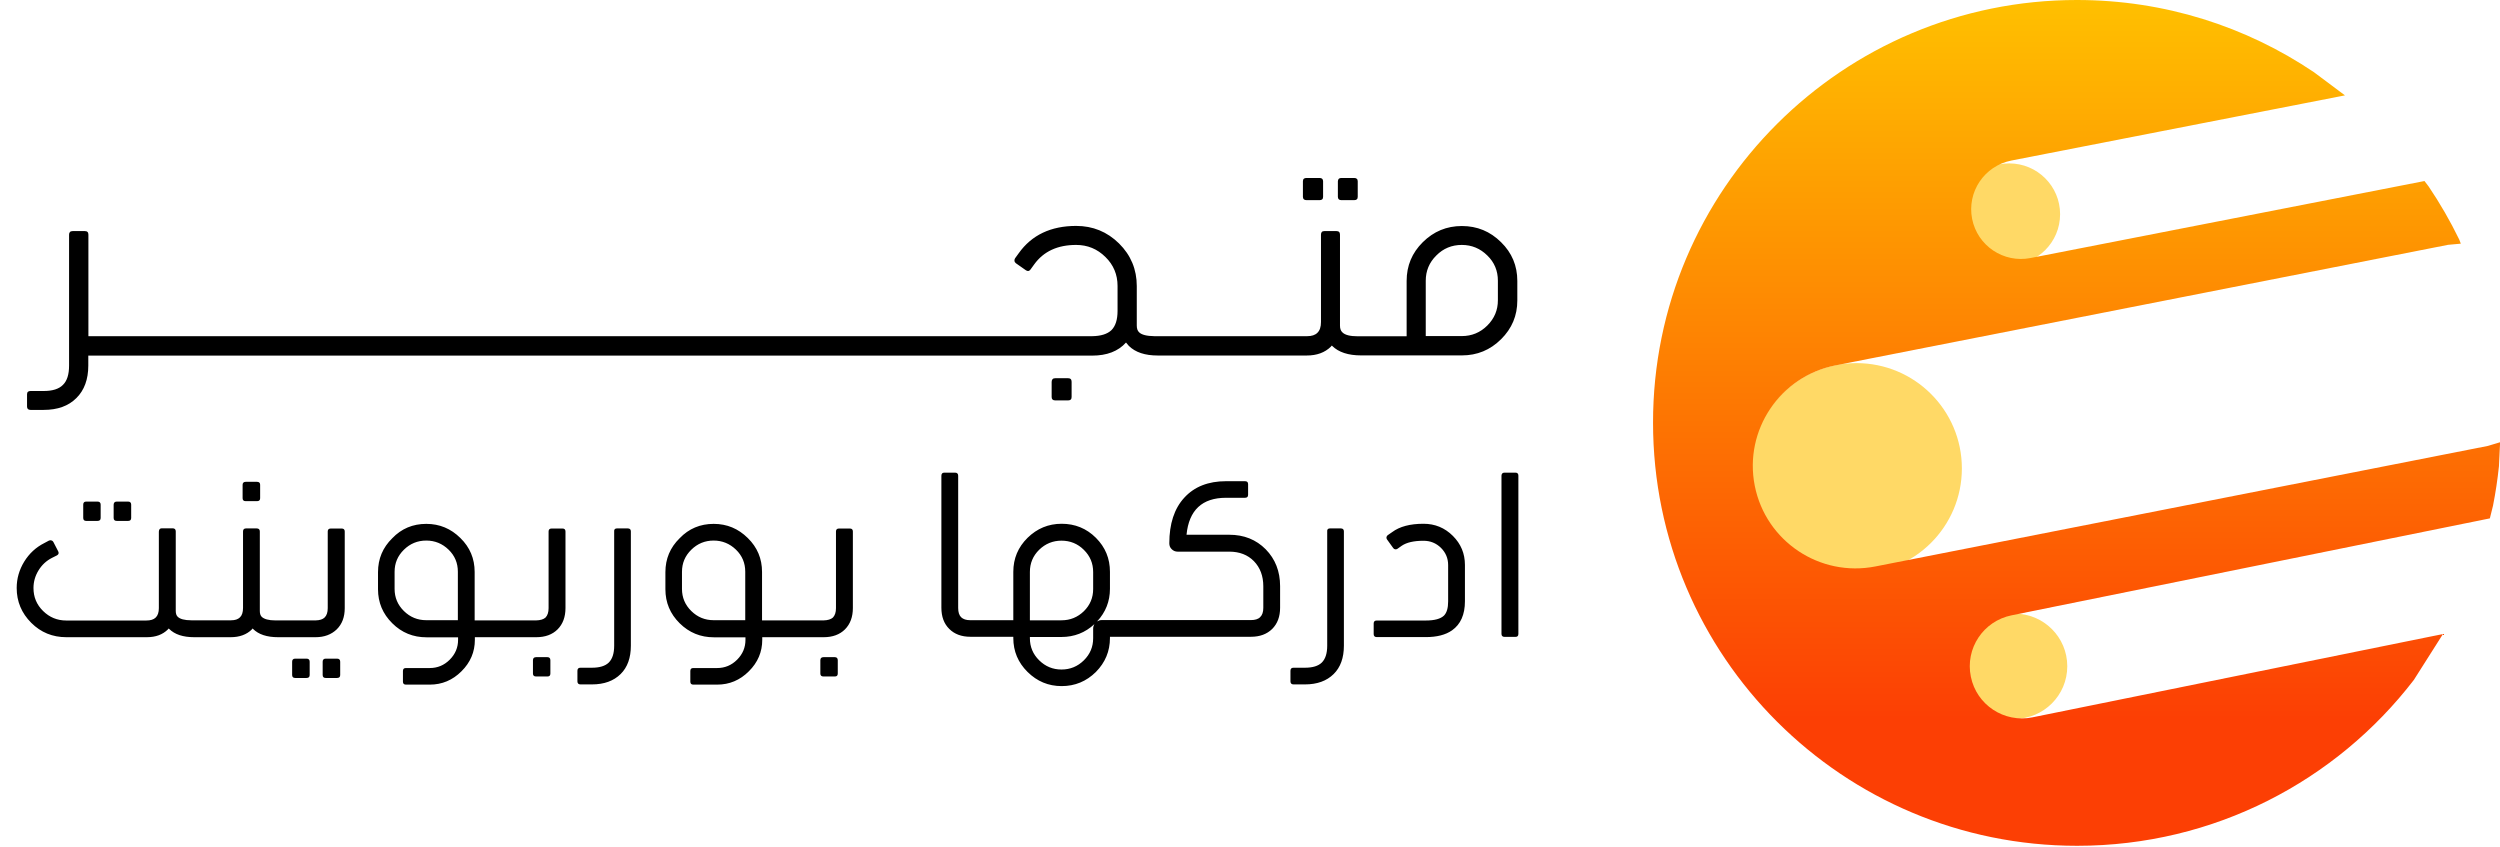
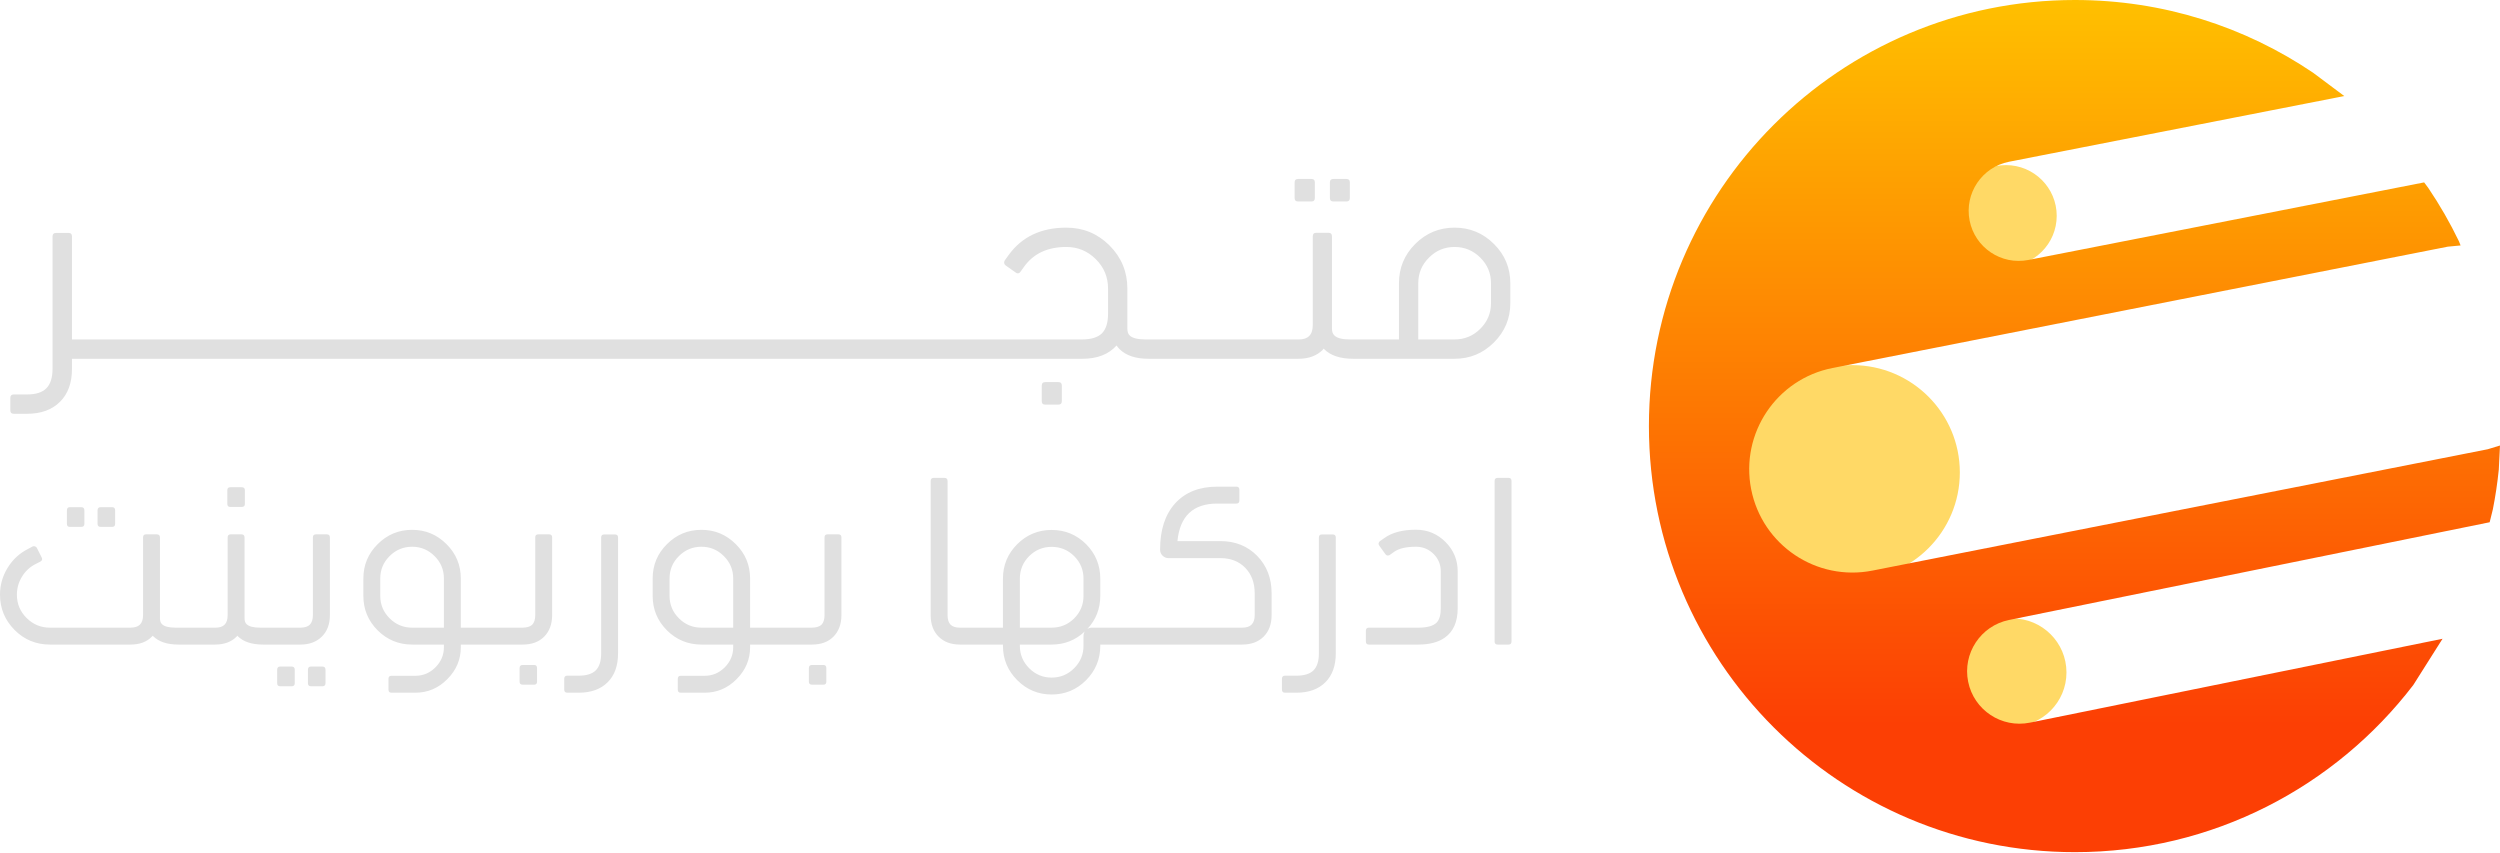
- <svg xmlns="http://www.w3.org/2000/svg" version="1.1" id="Layer_1" x="0" y="0" viewBox="0 0 2367 801" xml:space="preserve">
-   <style>
-     .st1{fill-rule:evenodd;clip-rule:evenodd;fill:#ffd966}
-   </style>
-   <path d="M308.4 623.6h10.7c2 0 3 1 3 2.9v12.6c0 1.9-1 2.8-3 2.8h-10.7c-1.9 0-2.9-.9-2.9-2.8v-12.6c0-1.9 1-2.9 2.9-2.9zm-28.9 0h10.7c2 0 3 1 3 2.9v12.6c0 1.9-1 2.8-3 2.8h-10.7c-1.9 0-2.9-.9-2.9-2.8v-12.6c0-1.9 1-2.9 2.9-2.9zm500.2-1.4h10.7c1.8 0 2.8 1 2.8 2.9v12.6c0 1.9-.9 2.8-2.8 2.8h-10.7c-2 0-3-.9-3-2.8v-12.6c0-1.9 1-2.9 3-2.9zm-272.1 0h10.7c1.8 0 2.8 1 2.8 2.9v12.6c0 1.9-.9 2.8-2.8 2.8h-10.7c-2 0-3-.9-3-2.8v-12.6c0-1.9 1-2.9 3-2.9zm528.6-31.3c-8.7 8.1-19.1 12.2-31.2 12.2h-29.9v1.2c0 8.1 2.9 15.1 8.8 20.9 5.9 5.8 12.9 8.7 21.1 8.7 8.3 0 15.3-2.9 21.2-8.7 5.9-5.8 8.8-12.8 8.8-20.9v-9c0-1.6.4-3 1.2-4.4zm-31.2-79c-8.2 0-15.2 2.9-21.1 8.6-5.9 5.8-8.8 12.8-8.8 21v45.8h29.9c8.3 0 15.3-2.9 21.2-8.6 5.9-5.8 8.8-12.8 8.8-21v-16.1c0-8.2-2.9-15.2-8.8-21-5.8-5.8-12.9-8.7-21.2-8.7zm-329.3-.1c-8.3 0-15.3 2.9-21.2 8.7-5.9 5.8-8.8 12.7-8.8 20.9v16.2c0 8.1 2.9 15.1 8.8 20.9 5.9 5.8 12.9 8.7 21.2 8.7h29.9v-45.9c0-8.2-2.9-15.2-8.8-20.9-5.9-5.7-13-8.6-21.1-8.6zm-272.1 0c-8.3 0-15.3 2.9-21.2 8.7-5.9 5.8-8.8 12.7-8.8 20.9v16.2c0 8.1 2.9 15.1 8.8 20.9 5.9 5.8 12.9 8.7 21.2 8.7h29.9v-45.9c0-8.2-2.9-15.2-8.8-20.9-5.9-5.7-12.9-8.6-21.1-8.6zm855.6-11.5h10.3c1.9 0 2.9 1 2.9 2.8v108.2c0 11.5-3.2 20.5-9.7 26.9-6.6 6.5-15.6 9.8-27.2 9.8h-10.8c-1.9 0-2.9-1-2.9-2.9v-10c0-2 1-2.9 2.9-2.9h10.8c7.3 0 12.6-1.6 16-4.9 3.4-3.4 5.1-8.7 5.1-15.9V503.2c-.2-1.9.7-2.9 2.6-2.9zm-675.1 0h10.3c1.9 0 2.9 1 2.9 2.8v108.2c0 11.5-3.2 20.5-9.7 26.9-6.6 6.5-15.6 9.8-27.2 9.8h-10.8c-1.9 0-2.9-1-2.9-2.9v-10c0-2 1-2.9 2.9-2.9h10.8c7.3 0 12.6-1.6 16-4.9 3.4-3.4 5.1-8.7 5.1-15.9V503.2c-.2-1.9.8-2.9 2.6-2.9zm-430.9-.1h10.2c2 0 3 1 3 2.9v75.3c0 2.5.6 4.3 1.8 5.5 2.2 2.2 6.5 3.4 12.9 3.4h37.6c3.8 0 6.6-.9 8.5-2.8 1.9-1.8 2.9-4.8 2.9-8.9v-72.4c0-2 1-2.9 2.9-2.9h10c2 0 3 1 3 2.9v75.3c0 2.5.6 4.3 1.8 5.5 2.3 2.2 6.6 3.4 12.9 3.4h38.1c4-.1 6.8-1 8.6-2.8 1.9-1.9 2.9-4.8 2.9-8.8v-72.6c0-1.9 1-2.8 3-2.8h10.1c2 0 3 .9 3 2.8v72.6c0 8.4-2.5 15.1-7.6 20.1-5.1 4.9-11.8 7.4-20 7.4h-35.5c-10.6 0-18.5-2.6-23.8-7.9-.1-.1-.2-.3-.3-.4-.1.1-.2.3-.4.5-.1.2-.2.3-.3.4-4.9 4.9-11.7 7.4-20.1 7.4h-34.5c-10.6 0-18.5-2.6-23.8-7.9l-.2-.2c-.1-.1-.1-.1-.1-.2-.4.4-.6.7-.8.9-4.9 4.9-11.5 7.4-20 7.4H62.8c-13 0-24.1-4.5-33.2-13.6-9.2-9.2-13.8-20.2-13.8-33 0-8.9 2.4-17.2 7.1-24.9 4.8-7.8 11.2-13.7 19.2-17.7l4.3-2.3c.5-.2 1-.3 1.4-.3.3 0 .6.1 1 .2.8.2 1.3.7 1.7 1.4l4.6 8.9c.3.6.4 1.1.4 1.6 0 .9-.6 1.7-1.7 2.3l-4.6 2.3c-5.3 2.7-9.5 6.6-12.7 11.8-3.2 5.2-4.8 10.8-4.8 16.7 0 8.6 3 15.8 9.1 21.8s13.4 9 21.9 9h75.8c4 0 7-.9 8.9-2.8 2-1.9 3-4.9 3-8.9v-72.4c.1-2.2 1-3.2 2.8-3.2zm522.5-4.2c12.6 0 23.3 4.5 32.3 13.4 9 8.8 13.5 19.5 13.5 32.1v45.9H779.7c4-.1 7-1 8.9-2.7 1.9-2 2.9-4.9 2.9-8.9v-72.6c0-1.9 1-2.8 2.9-2.8h10.2c1.9 0 2.9.9 2.9 2.8v72.5c0 8.4-2.5 15.2-7.5 20.2-4.9 4.9-11.7 7.4-20.1 7.4h-58.2v2.5c0 11.4-4.2 21.4-12.7 29.8-8.4 8.4-18.4 12.6-30 12.6h-22.6c-1.8 0-2.8-.9-2.8-2.8v-10.1c0-1.9.9-2.8 2.8-2.8H679c7.3 0 13.6-2.6 18.9-7.9 5.3-5.3 7.9-11.6 7.9-18.7v-2.5h-29.9c-12.6 0-23.4-4.4-32.4-13.3S630 570.5 630 557.9v-16.2c0-12.6 4.5-23.3 13.5-32.1 8.7-9.1 19.5-13.6 32.2-13.6zm-272.1 0c12.6 0 23.3 4.5 32.3 13.4 9 8.8 13.5 19.5 13.5 32.1v45.9H507.6c4-.1 7-1 8.9-2.7 1.9-2 2.9-4.9 2.9-8.9v-72.6c0-1.9 1-2.8 2.9-2.8h10.2c1.9 0 2.9.9 2.9 2.8v72.5c0 8.4-2.5 15.2-7.5 20.2-4.9 4.9-11.7 7.4-20.1 7.4h-58.2v2.5c0 11.4-4.2 21.4-12.7 29.8-8.4 8.4-18.4 12.6-30 12.6h-22.6c-1.8 0-2.8-.9-2.8-2.8v-10.1c0-1.9.9-2.8 2.8-2.8h22.6c7.3 0 13.6-2.6 18.9-7.9 5.3-5.3 7.9-11.6 7.9-18.7v-2.5h-29.9c-12.6 0-23.5-4.4-32.4-13.3-9-8.9-13.5-19.6-13.5-32.2v-16.2c0-12.6 4.5-23.3 13.5-32.1 8.7-9.1 19.5-13.6 32.2-13.6zm944.2-.1c10.8 0 20.1 3.8 27.8 11.5 7.6 7.6 11.4 16.7 11.4 27.5v34.4c0 12.6-4.1 21.8-12.2 27.5-6.1 4.3-14.4 6.4-24.8 6.4h-46.5c-1.9 0-2.9-1-2.9-2.8v-10.1c0-1.9 1-2.8 2.9-2.8h46.5c8.3 0 14-1.6 17.2-4.7 2.6-2.7 3.9-7.1 3.9-13.4V535c0-6.4-2.3-11.8-6.8-16.3-4.6-4.5-10.1-6.7-16.5-6.7-9.2 0-16 1.6-20.6 4.7l-4.1 2.9c-.5.4-1.1.5-1.8.5h-.3c-.8-.1-1.4-.5-1.9-1.2l-5.9-8.2c-.4-.6-.5-1.1-.5-1.7v-.4c.2-.8.6-1.5 1.2-1.9l4.2-2.9c7.1-5.3 17-7.9 29.7-7.9zm-1237.2-21h10.7c1.9 0 2.9 1 2.9 2.9v12.6c0 1.9-1 2.8-2.9 2.8h-10.7c-2 0-3-.9-3-2.8v-12.6c.1-2 1.1-2.9 3-2.9zm-29 0h10.7c2 0 3 1 3 2.9v12.6c0 1.9-1 2.8-3 2.8H81.6c-1.8 0-2.8-.9-2.8-2.8v-12.6c0-2 1-2.9 2.8-2.9zm151-18.7h10.7c2 0 3 .9 3 2.8v12.7c0 1.9-1 2.8-3 2.8h-10.7c-1.9 0-2.9-.9-2.9-2.8V459c0-1.8 1-2.8 2.9-2.8zm1191.9-8.7h10.3c1.8 0 2.8.9 2.8 2.8v149.9c0 1.9-.9 2.8-2.8 2.8h-10.3c-1.9 0-2.9-1-2.9-2.8V450.3c.1-1.8 1-2.8 2.9-2.8zm-530.4 0h10.1c2 0 3 1 3 2.9v125.2c0 4 .9 6.9 2.8 8.8 2 1.9 4.8 2.8 8.6 2.8h40.8v-45.8c0-12.6 4.5-23.3 13.5-32.2 9-8.8 19.7-13.3 32.3-13.3 12.6 0 23.5 4.4 32.4 13.3 8.9 8.9 13.3 19.6 13.3 32.2v16.1c0 11.9-4.1 22.2-12.2 30.9 1.3-.8 2.7-1.3 4.2-1.3h141.3c4.1 0 7.1-.9 8.9-2.8 2-1.9 3-4.8 3-8.8v-20.4c0-9.8-3-17.7-8.9-23.8-5.9-6-13.7-9-23.3-9H1115c-2.2 0-4.1-.8-5.6-2.3-1.6-1.5-2.3-3.4-2.3-5.6 0-18.4 4.7-32.9 14.2-43.2 9.5-10.4 22.7-15.6 39.5-15.6h18c1.9 0 2.9.9 2.9 2.8v10.1c0 1.9-1 2.8-2.9 2.8h-18c-22.6 0-35.1 11.7-37.4 35h40.5c13.9 0 25.4 4.6 34.5 13.8 9 9.2 13.6 20.8 13.6 34.9v20.4c0 8.4-2.5 15.1-7.5 20.1-5 4.9-11.7 7.4-20.1 7.4h-133.5v1.2c0 12.5-4.5 23.2-13.3 32.1-9 8.9-19.8 13.4-32.4 13.4-12.6 0-23.3-4.5-32.3-13.4-9-8.9-13.5-19.6-13.5-32.1v-1.2h-40.6c-8.4 0-15.1-2.5-20-7.4-5-4.9-7.5-11.6-7.5-20.1V450.5c0-2 .9-3 2.8-3zm105-89.4h12.2c2.2 0 3.3 1.1 3.3 3.4v14.4c0 2.2-1.1 3.2-3.3 3.2h-12.2c-2.3 0-3.4-1.1-3.4-3.2v-14.4c.1-2.3 1.2-3.4 3.4-3.4zM1384 231.9c-9.4 0-17.5 3.3-24.1 10-6.7 6.6-10 14.6-10 23.9v52.4h34.1c9.4 0 17.5-3.3 24.2-10 6.7-6.7 10-14.6 10-23.9v-18.5c0-9.4-3.3-17.4-10-23.9-6.7-6.6-14.7-10-24.2-10zm-365.1-18c15.8 0 29.3 5.5 40.6 16.6 11.2 11.1 16.8 24.6 16.8 40.3v37.4c0 2.9.7 5 2.2 6.4 2.4 2.4 7.3 3.6 14.5 3.7h144.6c4.4 0 7.6-1.1 9.7-3.2 2.3-2.2 3.4-5.6 3.4-10.2v-82.7c0-2.2 1-3.4 3.1-3.4h11.6c2.2 0 3.3 1.1 3.3 3.4v86.1c0 2.8.7 4.9 2.2 6.3 2.5 2.6 7.4 3.8 14.7 3.8h46.2V266c0-14.4 5.1-26.6 15.3-36.7 10.3-10.2 22.6-15.3 37-15.3 14.5 0 26.8 5.1 37.1 15.3 10.3 10.1 15.4 22.3 15.4 36.7v18.5c0 14.3-5.1 26.5-15.4 36.7-10.3 10.2-22.6 15.3-37.1 15.3h-95.4c-12.2 0-21.3-3-27.4-9 0-.1 0-.2-.1-.2-.1-.1-.1-.2-.1-.2l-1.1 1.1h.1c-5.7 5.6-13.3 8.4-22.9 8.4h-141c-12.1 0-21.2-3-27.4-9.1-.6-.6-1.5-1.7-2.7-3.2-7.4 8.3-18.1 12.4-32.1 12.4H83.6v9.4c0 13.1-3.8 23.4-11.3 30.8-7.5 7.5-17.8 11.2-31 11.2H28.9c-2.2 0-3.3-1.1-3.3-3.2v-11.5c0-2.2 1.1-3.2 3.3-3.2h12.5c8.3 0 14.4-1.9 18.2-5.8 3.9-3.8 5.8-9.9 5.8-18.2v-124c0-2.2 1.1-3.4 3.4-3.4h11.6c2.2 0 3.3 1.1 3.3 3.4v96.1H1034c8.3-.1 14.4-2 18.3-5.7 3.9-3.9 5.8-10 5.8-18.2v-23.7c0-10.7-3.8-19.9-11.5-27.4-7.7-7.6-16.9-11.4-27.7-11.4-17.6 0-30.8 6.1-39.7 18.4l-3.4 4.7c-.7 1-1.6 1.6-2.5 1.6-.6 0-1.3-.3-2.1-.8l-9.4-6.6c-.7-.6-1.2-1.3-1.3-2.2v-.6c0-.6.2-1.3.6-1.9l3.4-4.7c12.3-17.3 30.5-25.9 54.4-25.9zm251.1-45.4h12.1c2.3 0 3.4 1.1 3.4 3.2v14.6c0 2.2-1.1 3.2-3.4 3.2H1270c-2.2 0-3.3-1.1-3.3-3.2v-14.6c.1-2.2 1.2-3.2 3.3-3.2zm-33 0h12.4c2.2 0 3.3 1.1 3.3 3.2v14.6c0 2.2-1.1 3.2-3.3 3.2H1237c-2.3 0-3.4-1.1-3.4-3.2v-14.6c0-2.2 1.1-3.2 3.4-3.2z" />
-   <path class="st1" d="M1857.5 630.8c0-27.5 22.3-49.8 49.9-49.8s49.9 22.3 49.9 49.8-22.3 49.8-49.9 49.8-49.9-22.2-49.9-49.8zM1854.1 202.8c0-26.6 21.6-48.1 48.2-48.1s48.2 21.5 48.2 48.1-21.6 48.1-48.2 48.1-48.2-21.5-48.2-48.1zM1657.9 443.5c0-55.1 44.7-99.7 99.8-99.7s99.8 44.6 99.8 99.7-44.7 99.7-99.8 99.7-99.8-44.7-99.8-99.7z" />
-   <linearGradient id="SVGID_1_" gradientUnits="userSpaceOnUse" x1="1965.972" y1="0" x2="1965.972" y2="801" gradientTransform="matrix(1 0 0 -1 0 801)">
-     <stop offset="0" stop-color="#fc3f04" />
-     <stop offset=".15" stop-color="#fc3f04" />
-     <stop offset="1" stop-color="#ffc000" />
-   </linearGradient>
-   <path d="M1966.4 0c83.2 0 160.4 25.2 224.5 68.4l29.3 21.9-315.8 61.7c-25.6 5-42.2 29.7-37.2 55.2 5 25.5 29.8 42.1 55.3 37.1l373-72.9 3.9 5.1c10.8 16 20.5 32.8 29 50.3l1.5 3.9-12.1 1.1L1738 345.9c-52.7 10.4-87 61.4-76.6 114 10.4 52.6 61.6 86.8 114.3 76.4l579.8-114.1 11.6-3.5-1.1 22.7c-1.3 12.6-3.2 25.1-5.6 37.3l-3 12.1-452.9 91.8c-26.7 5.4-44 31.4-38.5 58.1 5.4 26.7 31.5 43.9 58.2 38.5l388.8-78.9-27.6 43.5c-73.4 95.5-188.9 157-318.8 157-221.7 0-401.5-179.3-401.5-400.5-.2-221 179.6-400.3 401.3-400.3z" fill-rule="evenodd" clip-rule="evenodd" fill="url(#SVGID_1_)" />
+ <svg xmlns="http://www.w3.org/2000/svg" viewBox="0 0 2347 800">
+   <defs>
+     <linearGradient x1="3373.5" y1="923" x2="3373.5" y2="123" gradientUnits="userSpaceOnUse" spreadMethod="reflect" id="b">
+       <stop offset="0" stop-color="#FC3F04" />
+       <stop offset=".15" stop-color="#FC3F04" />
+       <stop offset="1" stop-color="#FFC000" />
+     </linearGradient>
+     <clipPath>
+       <path d="M1426 123h2347v800H1426z" />
+     </clipPath>
+   </defs>
+   <g transform="translate(-1426 -123)">
+     <path d="M1717.94 748.758h10.68c1.97 0 2.96.988 2.96 2.963v12.698c0 1.904-.99 2.857-2.96 2.857h-10.68c-1.91 0-2.86-.953-2.86-2.857v-12.698c0-1.975.95-2.963 2.86-2.963Zm-28.87 0h10.68c1.97 0 2.96.988 2.96 2.963v12.698c0 1.904-.99 2.857-2.96 2.857h-10.68c-1.91 0-2.86-.953-2.86-2.857v-12.698c0-1.975.95-2.963 2.86-2.963Zm499.26-1.481h10.68c1.84 0 2.75.987 2.75 2.962v12.698c0 1.905-.91 2.857-2.75 2.857h-10.68c-1.97 0-2.96-.952-2.96-2.857v-12.698c0-1.975.99-2.962 2.96-2.962Zm-271.58 0h10.68c1.83 0 2.75.987 2.75 2.962v12.698c0 1.905-.92 2.857-2.75 2.857h-10.68c-1.97 0-2.96-.952-2.96-2.857v-12.698c0-1.975.99-2.962 2.96-2.962Zm527.6-31.427c-8.67 8.183-19.04 12.274-31.09 12.274h-29.82v1.164c0 8.183 2.92 15.202 8.77 21.057 5.85 5.855 12.87 8.783 21.05 8.783 8.25 0 15.3-2.928 21.15-8.783 5.85-5.855 8.78-12.874 8.78-21.057v-9.1c0-1.552.38-2.998 1.16-4.338Zm-31.09-79.467c-8.18 0-15.2 2.892-21.05 8.677-5.85 5.855-8.77 12.909-8.77 21.163v46.029h29.82c8.25 0 15.3-2.892 21.15-8.677 5.85-5.855 8.78-12.909 8.78-21.163v-16.189c0-8.254-2.93-15.308-8.78-21.163-5.85-5.785-12.9-8.677-21.15-8.677Zm-328.75-.106c-8.25 0-15.3 2.928-21.15 8.783-5.86 5.785-8.78 12.804-8.78 21.057v16.295c0 8.183 2.92 15.202 8.78 21.057 5.85 5.856 12.9 8.783 21.15 8.783h29.82v-46.135c0-8.253-2.93-15.272-8.78-21.057-5.85-5.855-12.87-8.783-21.04-8.783Zm-271.59 0c-8.25 0-15.3 2.928-21.15 8.783-5.85 5.785-8.78 12.804-8.78 21.057v16.295c0 8.183 2.93 15.202 8.78 21.057 5.85 5.856 12.9 8.783 21.15 8.783h29.82v-46.135c0-8.253-2.92-15.272-8.77-21.057-5.86-5.855-12.87-8.783-21.05-8.783Zm854-11.533h10.26c1.91 0 2.86.952 2.86 2.857v108.777c0 11.569-3.25 20.598-9.73 27.088-6.56 6.561-15.62 9.841-27.18 9.841h-10.79c-1.9 0-2.85-.988-2.85-2.963v-10.052c0-1.976.95-2.963 2.85-2.963h10.79c7.26 0 12.58-1.658 15.97-4.973 3.38-3.386 5.07-8.712 5.07-15.978V627.601c0-1.905.92-2.857 2.75-2.857Zm-673.8 0h10.26c1.9 0 2.85.952 2.85 2.857v108.777c0 11.569-3.24 20.598-9.72 27.088-6.56 6.561-15.62 9.841-27.18 9.841h-10.79c-1.9 0-2.85-.988-2.85-2.963v-10.052c0-1.976.95-2.963 2.85-2.963h10.79c7.26 0 12.58-1.658 15.97-4.973 3.38-3.386 5.07-8.712 5.07-15.978V627.601c0-1.905.92-2.857 2.75-2.857Zm-430.07-.106h10.16c1.97 0 2.96.988 2.96 2.963v75.763c0 2.469.6 4.303 1.8 5.502 2.18 2.257 6.48 3.386 12.9 3.386h37.53c3.81 0 6.63-.952 8.46-2.857 1.9-1.834 2.86-4.832 2.86-8.994v-72.8c0-1.975.95-2.963 2.85-2.963h10.05c1.97 0 2.96.988 2.96 2.963v75.763c0 2.469.6 4.303 1.8 5.502 2.25 2.257 6.55 3.386 12.9 3.386h38.03c3.95-.07 6.81-1.023 8.57-2.857 1.9-1.905 2.86-4.867 2.86-8.888v-73.012c0-1.905.98-2.857 2.96-2.857h10.04c1.98 0 2.96.952 2.96 2.857v73.012c0 8.465-2.53 15.202-7.61 20.21-5.08 4.938-11.74 7.407-19.99 7.407h-35.18c-10.57 0-18.5-2.645-23.79-7.936-.14-.141-.25-.282-.32-.423-.07.141-.21.317-.42.529-.14.212-.25.352-.32.423-4.94 4.938-11.63 7.407-20.09 7.407h-34.47c-10.57 0-18.51-2.645-23.79-7.936-.07-.071-.14-.141-.22-.211-.07-.071-.1-.142-.1-.212-.35.423-.64.741-.85.952-4.86 4.938-11.52 7.407-19.98 7.407h-75.72c-12.97 0-24.01-4.55-33.1-13.65-9.17-9.241-13.75-20.316-13.75-33.225 0-8.959 2.36-17.319 7.09-25.079 4.79-7.83 11.17-13.755 19.14-17.776l4.33-2.328c.5-.212.95-.318 1.38-.318.28 0 .6.071.95.212.77.211 1.34.67 1.69 1.375l4.55 8.995c.28.564.42 1.093.42 1.587 0 .917-.56 1.693-1.69 2.328l-4.55 2.328c-5.29 2.68-9.52 6.631-12.69 11.851-3.17 5.22-4.76 10.828-4.76 16.825 0 8.606 3.03 15.907 9.1 21.903 6.06 6.067 13.36 9.1 21.89 9.1h75.61c4.02 0 6.98-.952 8.88-2.857 1.98-1.905 2.96-4.903 2.96-8.994v-72.8c0-1.975.92-2.963 2.75-2.963Zm521.46-4.233c12.54 0 23.3 4.48 32.25 13.439 8.95 8.888 13.43 19.646 13.43 32.273v46.135h58.14c4.02-.07 6.98-.987 8.89-2.751 1.9-1.975 2.85-4.973 2.85-8.994v-73.012c0-1.905.95-2.857 2.86-2.857h10.15c1.9 0 2.85.952 2.85 2.857v72.906c0 8.465-2.5 15.237-7.5 20.316-4.94 4.938-11.64 7.407-20.1 7.407h-58.14v2.54c0 11.498-4.23 21.48-12.69 29.945-8.39 8.465-18.37 12.698-29.93 12.698h-22.52c-1.84 0-2.75-.953-2.75-2.857v-10.158c0-1.905.91-2.857 2.75-2.857h22.52c7.26 0 13.54-2.646 18.83-7.936 5.28-5.361 7.93-11.64 7.93-18.835v-2.54h-29.82c-12.62 0-23.41-4.444-32.36-13.333-8.96-8.958-13.43-19.751-13.43-32.379v-16.295c0-12.627 4.47-23.385 13.43-32.273 8.95-8.959 19.74-13.439 32.36-13.439Zm-271.59 0c12.55 0 23.3 4.48 32.26 13.439 8.95 8.888 13.43 19.646 13.43 32.273v46.135h58.14c4.02-.07 6.98-.987 8.88-2.751 1.91-1.975 2.86-4.973 2.86-8.994v-73.012c0-1.905.95-2.857 2.85-2.857h10.16c1.9 0 2.85.952 2.85 2.857v72.906c0 8.465-2.5 15.237-7.51 20.316-4.93 4.938-11.63 7.407-20.09 7.407h-58.14v2.54c0 11.498-4.23 21.48-12.69 29.945-8.39 8.465-18.37 12.698-29.93 12.698h-22.53c-1.83 0-2.75-.953-2.75-2.857v-10.158c0-1.905.92-2.857 2.75-2.857h22.53c7.26 0 13.53-2.646 18.82-7.936 5.29-5.361 7.93-11.64 7.93-18.835v-2.54h-29.82c-12.62 0-23.4-4.444-32.36-13.333-8.95-8.958-13.43-19.751-13.43-32.379v-16.295c0-12.627 4.48-23.385 13.43-32.273 8.96-8.959 19.74-13.439 32.36-13.439Zm942.43-.105c10.78 0 20.02 3.844 27.7 11.533 7.62 7.619 11.43 16.825 11.43 27.618v34.601c0 12.698-4.06 21.903-12.17 27.618-6.13 4.303-14.38 6.454-24.74 6.454h-46.43c-1.9 0-2.85-.952-2.85-2.857v-10.158c0-1.905.95-2.857 2.85-2.857h46.43c8.25 0 13.96-1.587 17.13-4.762 2.61-2.68 3.91-7.16 3.91-13.438v-34.601c0-6.42-2.25-11.887-6.77-16.401-4.58-4.515-10.08-6.773-16.49-6.773-9.17 0-16.01 1.588-20.52 4.762l-4.12 2.963c-.5.353-1.1.529-1.8.529h-.32c-.77-.141-1.41-.529-1.9-1.164l-5.92-8.254c-.36-.564-.53-1.128-.53-1.693v-.423c.21-.846.6-1.481 1.16-1.905l4.23-2.962c7.19-5.221 17.1-7.83 29.72-7.83Zm-1234.81-21.163h10.68c1.91 0 2.86.987 2.86 2.962v12.698c0 1.905-.95 2.857-2.86 2.857h-10.68c-1.97 0-2.96-.952-2.96-2.857v-12.698c0-1.975.99-2.962 2.96-2.962Zm-28.97 0h10.68c1.97 0 2.96.987 2.96 2.962v12.698c0 1.905-.99 2.857-2.96 2.857h-10.68c-1.84 0-2.75-.952-2.75-2.857v-12.698c0-1.975.91-2.962 2.75-2.962Zm150.68-18.729h10.68c1.98 0 2.97.952 2.97 2.856v12.804c0 1.905-.99 2.857-2.97 2.857h-10.68c-1.9 0-2.85-.952-2.85-2.857v-12.804c0-1.904.95-2.856 2.85-2.856Zm1189.74-8.783h10.26c1.83 0 2.75.952 2.75 2.857v150.785c0 1.905-.92 2.857-2.75 2.857h-10.26c-1.9 0-2.85-.952-2.85-2.857V574.482c0-1.905.95-2.857 2.85-2.857Zm-529.41 0h10.04c1.98 0 2.96.987 2.96 2.963v125.919c0 4.021.92 6.983 2.75 8.888 1.98 1.905 4.83 2.857 8.57 2.857h40.67v-46.029c0-12.627 4.48-23.42 13.43-32.379 8.96-8.889 19.71-13.333 32.26-13.333 12.62 0 23.4 4.444 32.36 13.333 8.88 8.959 13.32 19.752 13.32 32.379v16.189c0 11.993-4.05 22.363-12.16 31.11 1.27-.847 2.68-1.27 4.23-1.27h141.06c4.09 0 7.05-.952 8.88-2.857 1.98-1.905 2.96-4.867 2.96-8.888v-20.528c0-9.877-2.96-17.848-8.88-23.915-5.92-6.066-13.68-9.099-23.27-9.099h-48.75c-2.18 0-4.05-.776-5.6-2.328-1.55-1.552-2.33-3.422-2.33-5.608 0-18.553 4.72-33.05 14.17-43.49 9.52-10.44 22.67-15.661 39.45-15.661h17.98c1.9 0 2.85.953 2.85 2.857v10.158c0 1.905-.95 2.857-2.85 2.857h-17.98c-22.56 0-35.01 11.746-37.33 35.237h40.39c13.89 0 25.38 4.62 34.48 13.861 9.02 9.241 13.54 20.952 13.54 35.131v20.528c0 8.465-2.51 15.202-7.51 20.21-5.01 4.938-11.71 7.407-20.1 7.407h-133.23v1.164c0 12.557-4.44 23.315-13.32 32.274-8.96 8.959-19.74 13.438-32.36 13.438-12.55 0-23.3-4.479-32.26-13.438-8.95-8.959-13.43-19.717-13.43-32.274v-1.164H2327.22c-8.39 0-15.06-2.469-19.99-7.407-5.01-4.938-7.51-11.675-7.51-20.21V574.588c0-1.976.95-2.963 2.86-2.963Zm104.8-89.917h12.21c2.17 0 3.26 1.129 3.26 3.386v14.512c0 2.176-1.09 3.265-3.26 3.265h-12.21c-2.25 0-3.38-1.089-3.38-3.265v-14.512c0-2.257 1.13-3.386 3.38-3.386Zm384.17-126.856c-9.42 0-17.44 3.345-24.05 10.037-6.69 6.611-10.03 14.632-10.03 24.065v52.726h34.08c9.43 0 17.49-3.346 24.18-10.037 6.68-6.692 10.03-14.714 10.03-24.066v-18.623c0-9.433-3.35-17.454-10.03-24.065-6.69-6.692-14.75-10.037-24.18-10.037Zm-364.47-18.14c15.79 0 29.29 5.563 40.49 16.688 11.2 11.207 16.8 24.71 16.8 40.512v37.61c0 2.902.72 5.038 2.18 6.409 2.41 2.418 7.25 3.668 14.5 3.749h144.33c4.35 0 7.57-1.089 9.67-3.265 2.26-2.177 3.38-5.603 3.38-10.279v-83.201c0-2.257 1.05-3.386 3.15-3.386h11.6c2.17 0 3.26 1.129 3.26 3.386v86.587c0 2.821.73 4.917 2.18 6.288 2.49 2.58 7.37 3.87 14.62 3.87h46.1v-52.726c0-14.431 5.08-26.726 15.23-36.884 10.23-10.239 22.56-15.358 36.98-15.358 14.43 0 26.75 5.119 36.99 15.358 10.23 10.158 15.35 22.453 15.35 36.884v18.623c0 14.351-5.12 26.645-15.35 36.884-10.24 10.239-22.56 15.358-36.99 15.358H2696.38c-12.16 0-21.27-3.023-27.31-9.07 0-.08-.04-.161-.12-.241-.08-.081-.12-.162-.12-.242l-1.09 1.088h.12c-5.64 5.644-13.25 8.465-22.84 8.465h-140.83c-12.09 0-21.19-3.063-27.31-9.191-.65-.644-1.53-1.733-2.66-3.265-7.42 8.304-18.09 12.456-32.03 12.456H1493.57v9.433c0 13.222-3.75 23.541-11.24 30.958-7.5 7.498-17.81 11.247-30.94 11.247h-12.45c-2.18 0-3.26-1.089-3.26-3.266v-11.609c0-2.176 1.08-3.265 3.26-3.265h12.45c8.3 0 14.34-1.935 18.13-5.804 3.86-3.87 5.8-9.957 5.8-18.261V345.056c0-2.257 1.13-3.386 3.38-3.386h11.6c2.18 0 3.27 1.129 3.27 3.386v96.624H2442.19c8.3-.081 14.38-1.976 18.25-5.684 3.87-3.95 5.8-10.037 5.8-18.26v-23.824c0-10.803-3.83-19.994-11.48-27.572-7.66-7.659-16.88-11.488-27.68-11.488-17.56 0-30.78 6.167-39.64 18.502l-3.38 4.716c-.73 1.048-1.57 1.572-2.54 1.572-.65 0-1.33-.282-2.06-.846l-9.42-6.651c-.73-.565-1.17-1.29-1.33-2.177v-.605c0-.645.2-1.29.6-1.935l3.39-4.716c12.4-17.333 30.53-26 54.38-26ZM2677.77 291h12.09c2.25 0 3.38 1.089 3.38 3.265v14.633c0 2.177-1.13 3.265-3.38 3.265h-12.09c-2.17 0-3.26-1.088-3.26-3.265v-14.633c0-2.176 1.09-3.265 3.26-3.265Zm-32.99 0h12.32c2.18 0 3.27 1.089 3.27 3.265v14.633c0 2.177-1.09 3.265-3.27 3.265h-12.32c-2.26 0-3.39-1.088-3.39-3.265v-14.633c0-2.176 1.13-3.265 3.39-3.265Z" fill="#E0E0E0" />
+     <path d="M3315.19 703.568c28.06 0 50.81 22.706 50.81 50.716S3343.25 805 3315.19 805c-28.07 0-50.82-22.706-50.82-50.716s22.75-50.716 50.82-50.716Zm-150.25-237.793c55.75 0 100.95 45.107 100.95 100.749 0 55.642-45.2 100.749-100.95 100.749S3064 622.166 3064 566.524c0-55.642 45.19-100.749 100.94-100.749ZM3309.16 278c26.34 0 47.68 21.306 47.68 47.589 0 26.283-21.34 47.589-47.68 47.589-26.33 0-47.68-21.306-47.68-47.589 0-26.283 21.35-47.589 47.68-47.589Z" fill="#FFD966" />
+     <path d="M3373.96 123c82.84 0 159.79 25.184 223.62 68.314l29.23 21.857-314.69 61.677c-25.46 4.99-42.05 29.679-37.06 55.144 4.99 25.464 29.67 42.062 55.13 37.072l371.59-72.831 3.83 5.123c10.79 15.96 20.45 32.74 28.87 50.228l1.52 3.848-12.06 1.14-577.6 113.913c-52.52 10.357-86.7 61.329-76.34 113.848 10.36 52.52 61.32 86.7 113.84 76.343l577.6-113.914 11.56-3.514-1.14 22.65c-1.28 12.606-3.15 25.04-5.57 37.272l-3 12.12-451.19 91.732c-26.62 5.411-43.81 31.379-38.4 57.999 5.41 26.62 31.37 43.813 57.99 38.402l387.37-78.755-27.5 43.491C3618.46 861.516 3503.39 923 3373.96 923 3153.07 923 2974 743.914 2974 523s179.07-400 399.96-400Z" fill="url(#b)" />
+   </g>
</svg>
